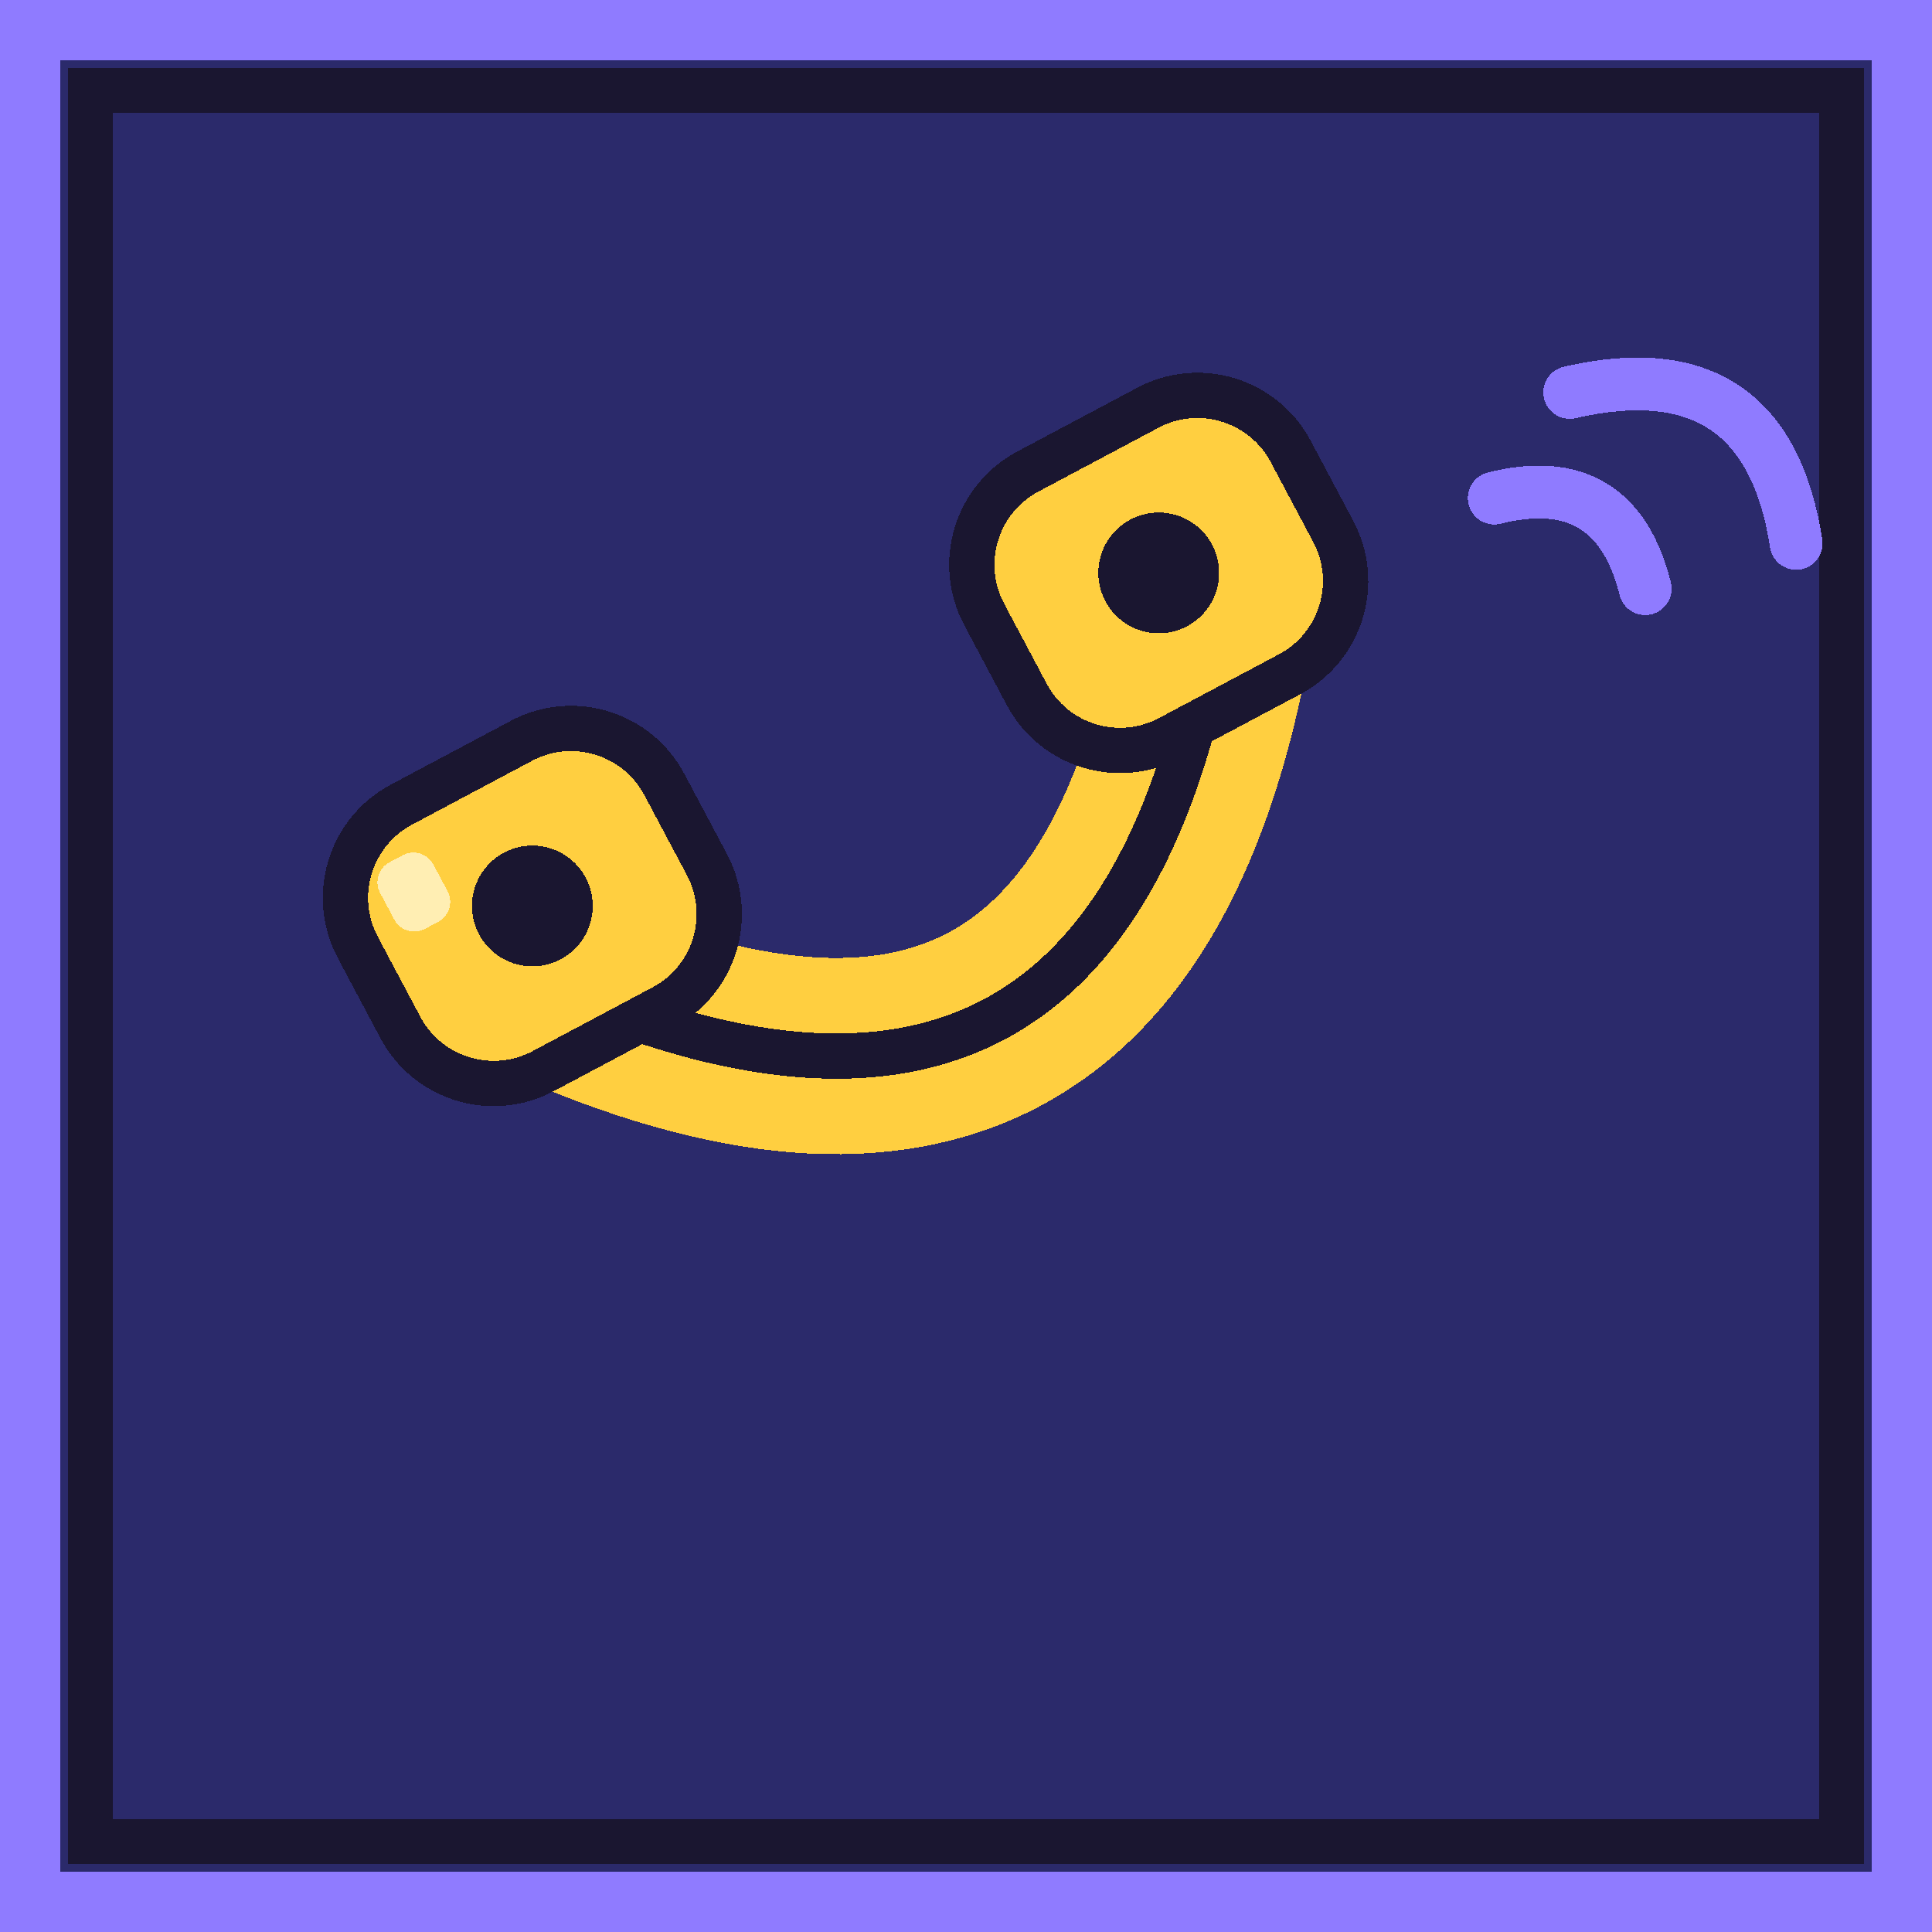
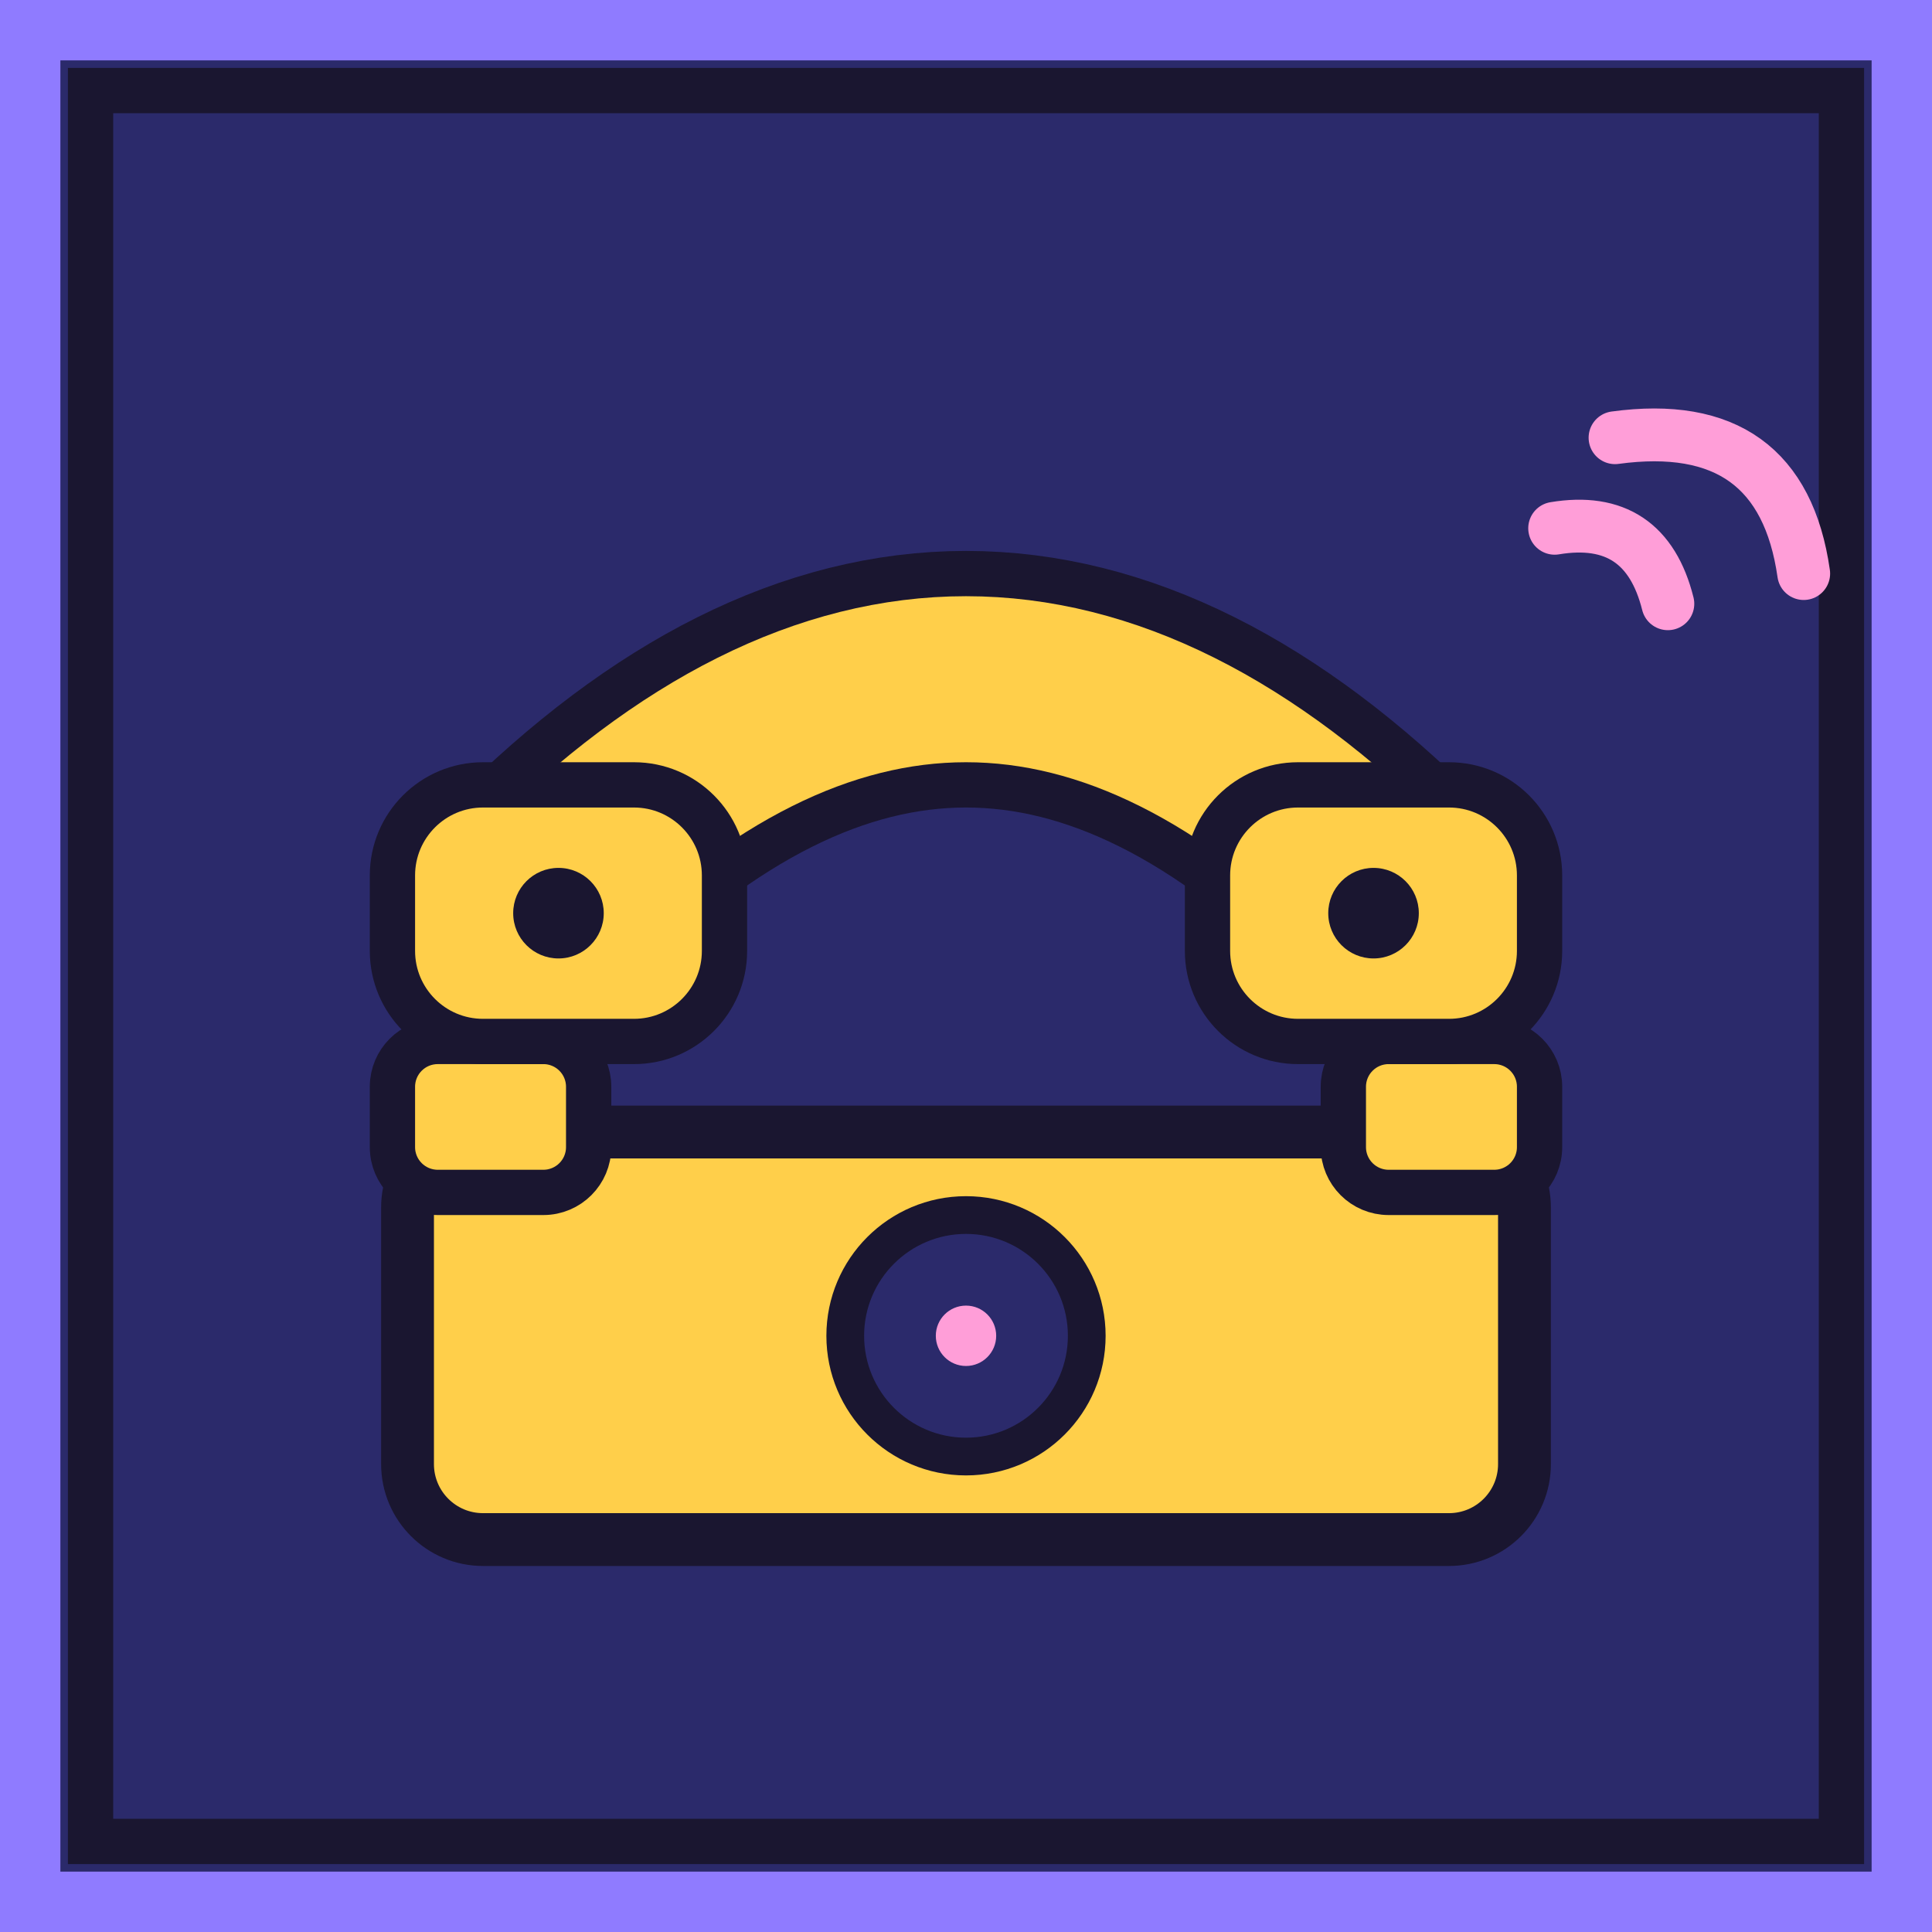
- <svg xmlns="http://www.w3.org/2000/svg" viewBox="0 0 256 256" shape-rendering="crispEdges">
+ <svg xmlns="http://www.w3.org/2000/svg" viewBox="0 0 256 256" shape-rendering="geometricPrecision">
  <rect id="background" x="0" y="0" width="256" height="256" fill="#2b2a6b" />
  <rect x="4" y="4" width="248" height="248" fill="none" stroke="#8f7bff" stroke-width="8" />
  <rect x="12" y="12" width="232" height="232" fill="none" stroke="#1a1630" stroke-width="6" />
-   <g id="handset" transform="rotate(-28 128 128)">
-     <path d="M78 104 Q128 168 178 104" fill="none" stroke="#ffcf40" stroke-width="26" stroke-linecap="round" />
-     <path d="M78 104 Q128 168 178 104" fill="none" stroke="#1a1630" stroke-width="6" />
-     <rect x="58" y="74" width="46" height="40" rx="14" fill="#ffcf40" stroke="#1a1630" stroke-width="6" />
-     <circle cx="81" cy="94" r="8" fill="#1a1630" />
-     <rect x="152" y="74" width="46" height="40" rx="14" fill="#ffcf40" stroke="#1a1630" stroke-width="6" />
-     <circle cx="175" cy="94" r="8" fill="#1a1630" />
-     <rect x="64" y="80" width="8" height="10" rx="3" fill="#fff6cf" opacity="0.8" />
+   <path d="M64 150 h128 a10 10 0 0 1 10 10 v34 a10 10 0 0 1 -10 10 h-128 a10 10 0 0 1 -10 -10 v-34 a10 10 0 0 1 10 -10 z" fill="#ffcf4a" stroke="#1a1630" stroke-width="7" stroke-linejoin="round" />
+   <circle cx="128" cy="177" r="16" fill="#2b2a6b" stroke="#1a1630" stroke-width="5" />
+   <circle cx="128" cy="177" r="4" fill="#ff9ed8" />
+   <rect x="52" y="138" width="26" height="20" rx="6" fill="#ffcf4a" stroke="#1a1630" stroke-width="6" />
+   <rect x="178" y="138" width="26" height="20" rx="6" fill="#ffcf4a" stroke="#1a1630" stroke-width="6" />
+   <g>
+     <path d="M72 118 Q128 62 184 118" fill="none" stroke="#1a1630" stroke-width="34" stroke-linecap="round" />
+     <path d="M72 118 Q128 62 184 118" fill="none" stroke="#ffcf4a" stroke-width="22" stroke-linecap="round" />
+     <rect x="52" y="104" width="44" height="34" rx="12" fill="#ffcf4a" stroke="#1a1630" stroke-width="6" />
+     <rect x="160" y="104" width="44" height="34" rx="12" fill="#ffcf4a" stroke="#1a1630" stroke-width="6" />
+     <circle cx="74" cy="121" r="6" fill="#1a1630" />
+     <circle cx="182" cy="121" r="6" fill="#1a1630" />
  </g>
-   <path d="M198 66 q16 -4 20 12" fill="none" stroke="#8f7bff" stroke-width="7" stroke-linecap="round" />
-   <path d="M208 52 q26 -6 30 20" fill="none" stroke="#8f7bff" stroke-width="7" stroke-linecap="round" />
+   <g fill="none" stroke="#ff9ed8" stroke-width="7" stroke-linecap="round">
+     <path d="M206 70 q12 -2 15 10" />
+     <path d="M214 58 q22 -3 25 18" />
+   </g>
</svg>
